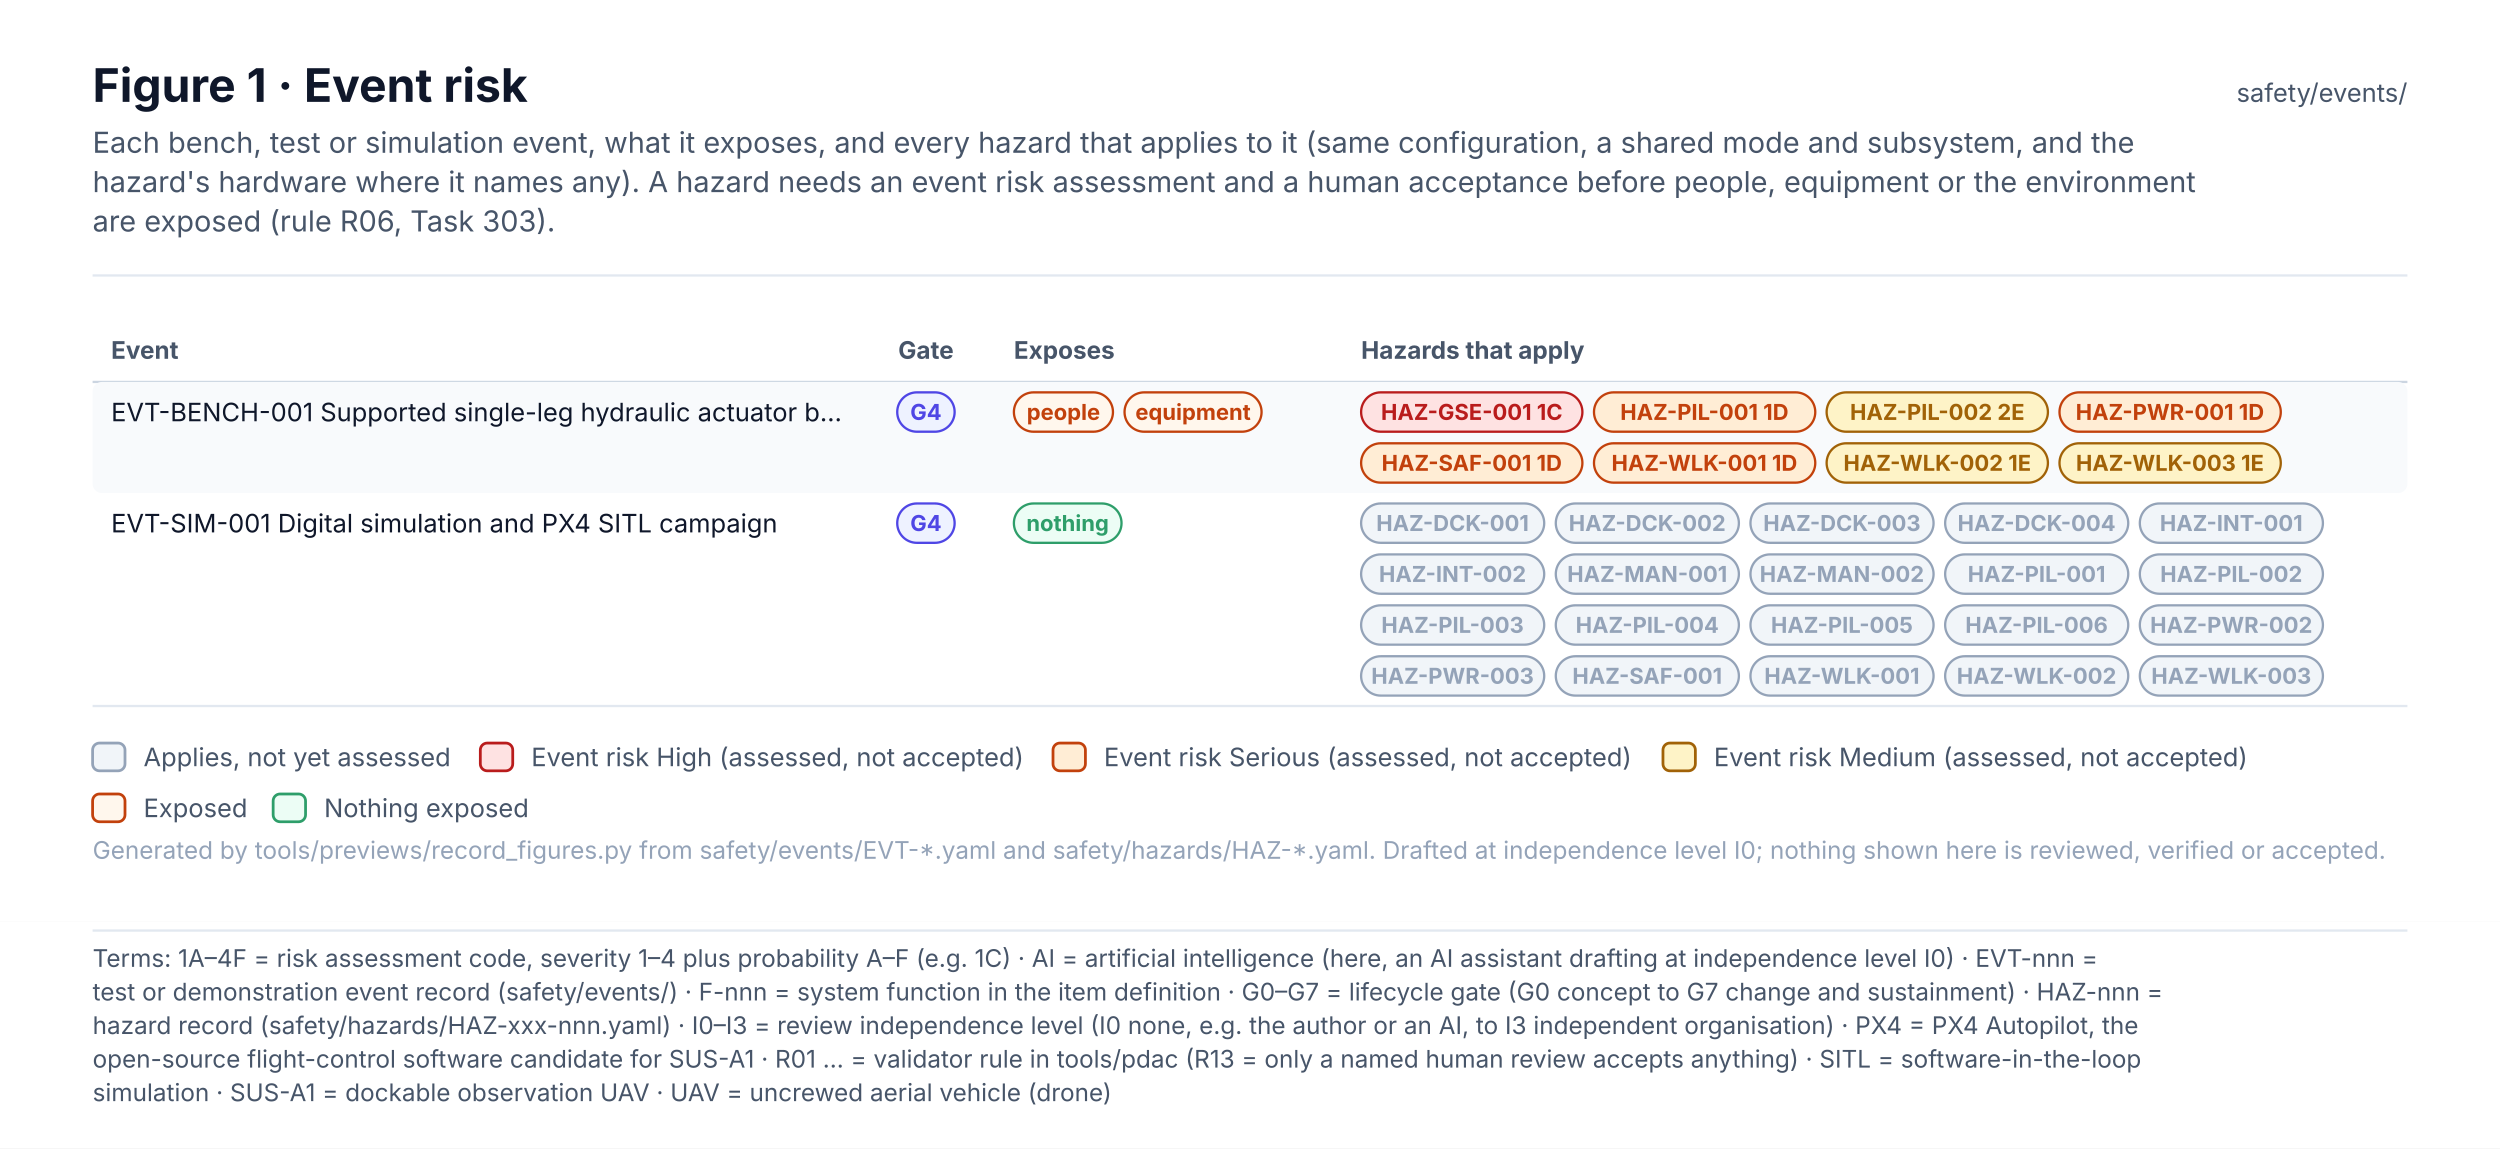
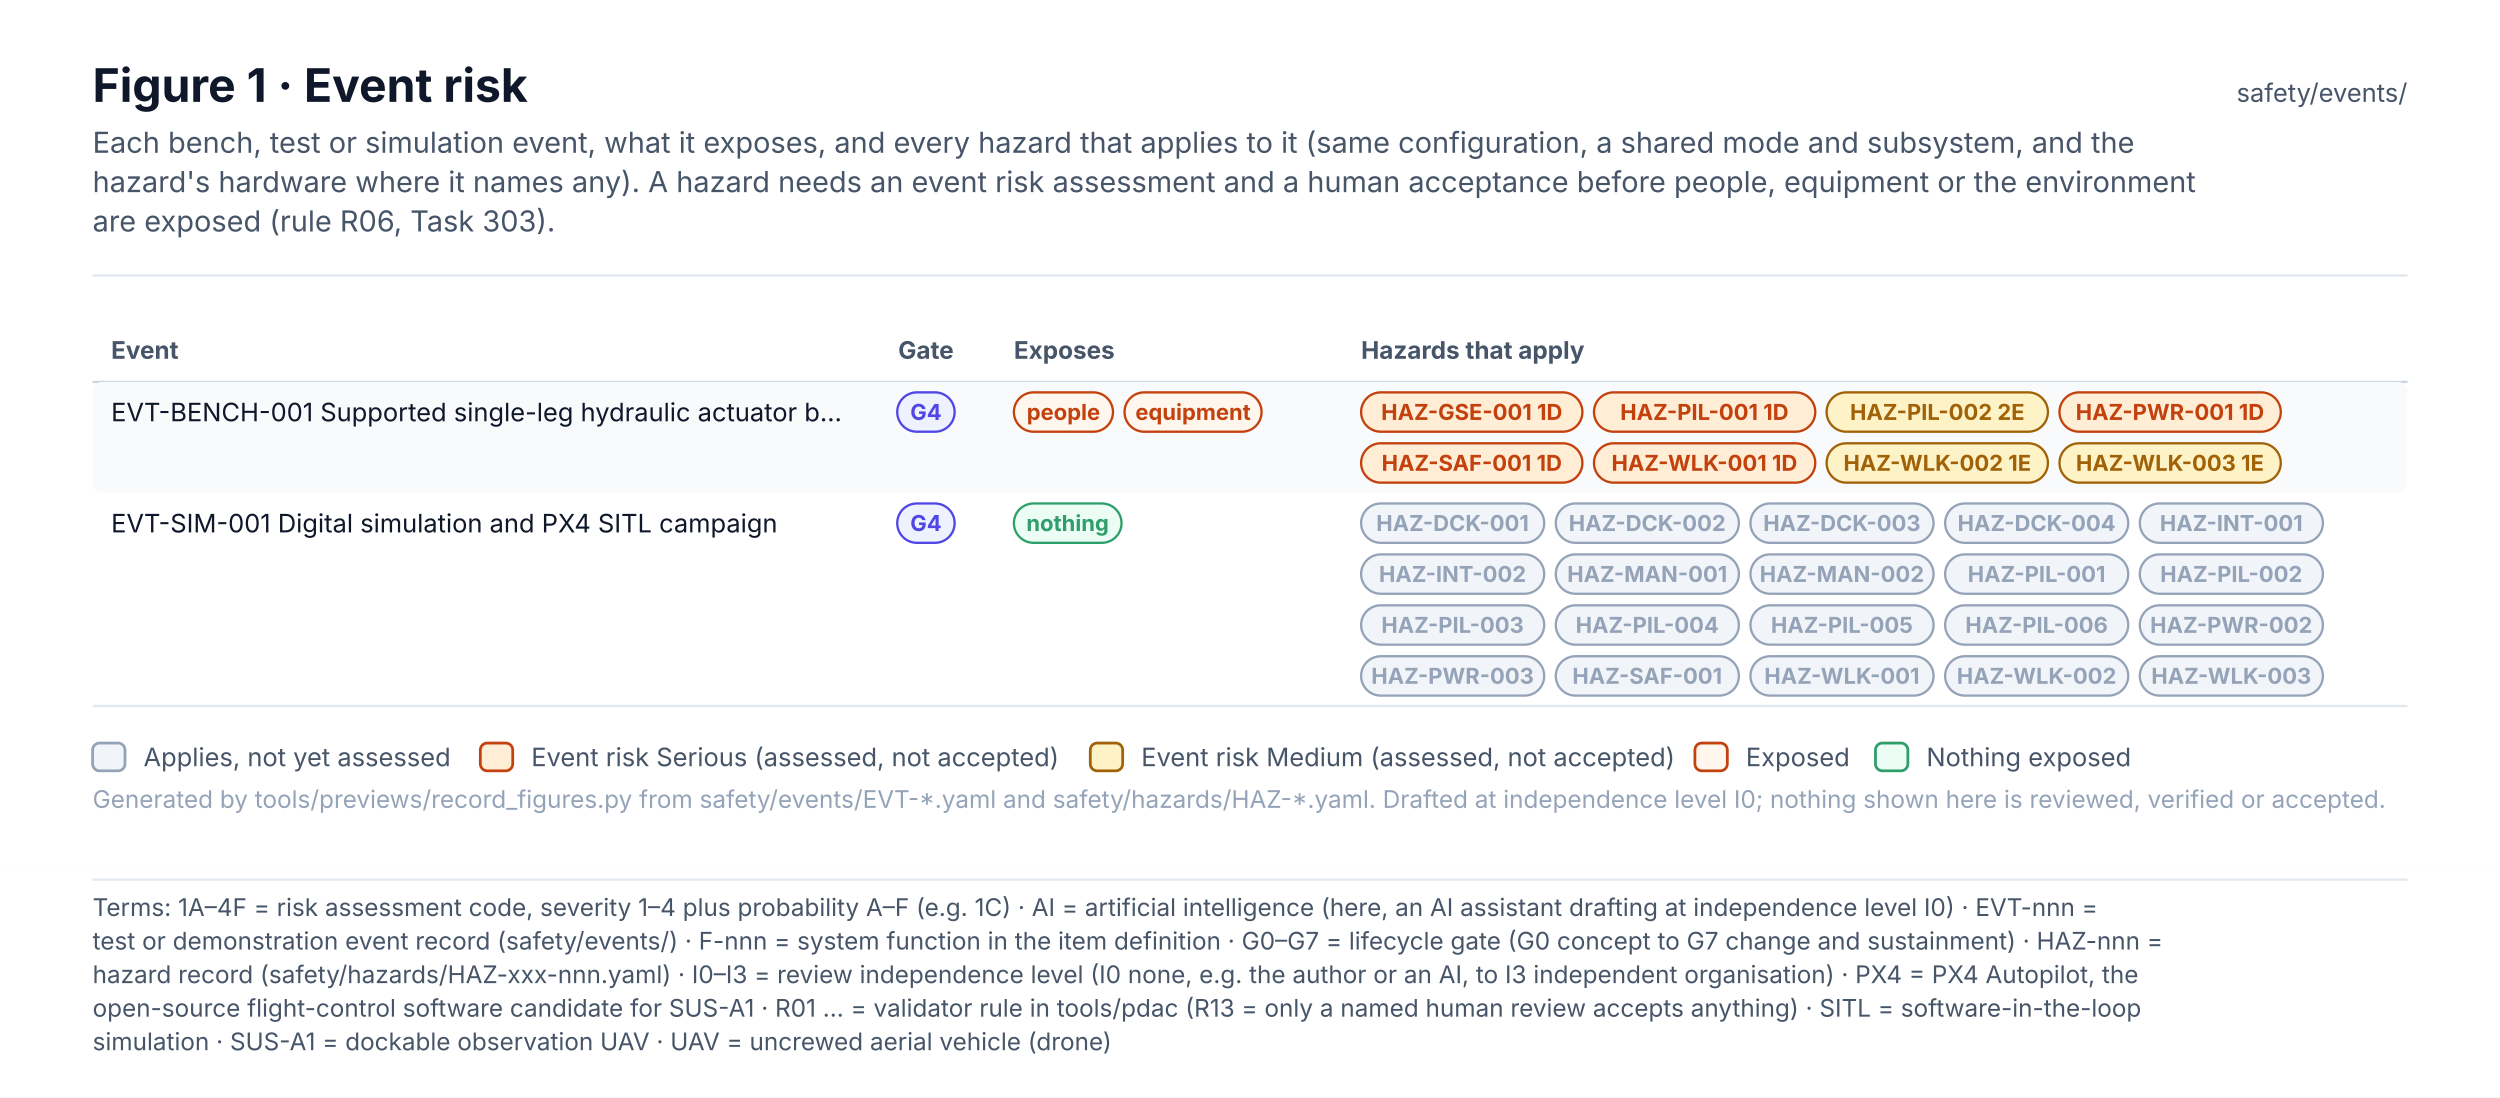
- <svg xmlns="http://www.w3.org/2000/svg" width="1080" height="496.1" viewBox="0 0 1080 496.1" font-family="Inter, 'Segoe UI', Helvetica, Arial, sans-serif" role="img">
+ <svg xmlns="http://www.w3.org/2000/svg" width="1080" height="474.1" viewBox="0 0 1080 474.1" font-family="Inter, 'Segoe UI', Helvetica, Arial, sans-serif" role="img">
  <defs>
    <pattern id="hatch" patternUnits="userSpaceOnUse" width="6" height="6" patternTransform="rotate(45)">
      <rect width="6" height="6" fill="#F1F5F9" />
      <line x1="0" y1="0" x2="0" y2="6" stroke="#E2E8F0" stroke-width="2" />
    </pattern>
    <marker id="arr-ink" viewBox="0 0 10 10" refX="9" refY="5" markerWidth="7" markerHeight="7" orient="auto-start-reverse">
      <path d="M0 0 L10 5 L0 10 z" fill="#475569" />
    </marker>
    <marker id="dia-ink" viewBox="0 0 16 10" refX="15" refY="5" markerWidth="12" markerHeight="8" orient="auto-start-reverse">
      <path d="M1 5 L8 1 L15 5 L8 9 z" fill="#475569" />
    </marker>
    <marker id="tri-ink" viewBox="0 0 12 12" refX="11" refY="6" markerWidth="10" markerHeight="10" orient="auto-start-reverse">
      <path d="M1 1 L11 6 L1 11 z" fill="#FFFFFF" stroke="#475569" stroke-width="1.2" />
    </marker>
    <marker id="arr-system" viewBox="0 0 10 10" refX="9" refY="5" markerWidth="7" markerHeight="7" orient="auto-start-reverse">
      <path d="M0 0 L10 5 L0 10 z" fill="#4F46E5" />
    </marker>
    <marker id="dia-system" viewBox="0 0 16 10" refX="15" refY="5" markerWidth="12" markerHeight="8" orient="auto-start-reverse">
      <path d="M1 5 L8 1 L15 5 L8 9 z" fill="#4F46E5" />
    </marker>
    <marker id="tri-system" viewBox="0 0 12 12" refX="11" refY="6" markerWidth="10" markerHeight="10" orient="auto-start-reverse">
      <path d="M1 1 L11 6 L1 11 z" fill="#FFFFFF" stroke="#4F46E5" stroke-width="1.2" />
    </marker>
    <marker id="arr-software" viewBox="0 0 10 10" refX="9" refY="5" markerWidth="7" markerHeight="7" orient="auto-start-reverse">
      <path d="M0 0 L10 5 L0 10 z" fill="#0F766E" />
    </marker>
    <marker id="dia-software" viewBox="0 0 16 10" refX="15" refY="5" markerWidth="12" markerHeight="8" orient="auto-start-reverse">
      <path d="M1 5 L8 1 L15 5 L8 9 z" fill="#0F766E" />
    </marker>
    <marker id="tri-software" viewBox="0 0 12 12" refX="11" refY="6" markerWidth="10" markerHeight="10" orient="auto-start-reverse">
      <path d="M1 1 L11 6 L1 11 z" fill="#FFFFFF" stroke="#0F766E" stroke-width="1.2" />
    </marker>
    <marker id="arr-safety" viewBox="0 0 10 10" refX="9" refY="5" markerWidth="7" markerHeight="7" orient="auto-start-reverse">
      <path d="M0 0 L10 5 L0 10 z" fill="#C2410C" />
    </marker>
    <marker id="dia-safety" viewBox="0 0 16 10" refX="15" refY="5" markerWidth="12" markerHeight="8" orient="auto-start-reverse">
      <path d="M1 5 L8 1 L15 5 L8 9 z" fill="#C2410C" />
    </marker>
    <marker id="tri-safety" viewBox="0 0 12 12" refX="11" refY="6" markerWidth="10" markerHeight="10" orient="auto-start-reverse">
      <path d="M1 1 L11 6 L1 11 z" fill="#FFFFFF" stroke="#C2410C" stroke-width="1.2" />
    </marker>
    <marker id="arr-interface" viewBox="0 0 10 10" refX="9" refY="5" markerWidth="7" markerHeight="7" orient="auto-start-reverse">
      <path d="M0 0 L10 5 L0 10 z" fill="#7C3AED" />
    </marker>
    <marker id="dia-interface" viewBox="0 0 16 10" refX="15" refY="5" markerWidth="12" markerHeight="8" orient="auto-start-reverse">
      <path d="M1 5 L8 1 L15 5 L8 9 z" fill="#7C3AED" />
    </marker>
    <marker id="tri-interface" viewBox="0 0 12 12" refX="11" refY="6" markerWidth="10" markerHeight="10" orient="auto-start-reverse">
      <path d="M1 1 L11 6 L1 11 z" fill="#FFFFFF" stroke="#7C3AED" stroke-width="1.2" />
    </marker>
    <marker id="arr-external" viewBox="0 0 10 10" refX="9" refY="5" markerWidth="7" markerHeight="7" orient="auto-start-reverse">
      <path d="M0 0 L10 5 L0 10 z" fill="#64748B" />
    </marker>
    <marker id="dia-external" viewBox="0 0 16 10" refX="15" refY="5" markerWidth="12" markerHeight="8" orient="auto-start-reverse">
      <path d="M1 5 L8 1 L15 5 L8 9 z" fill="#64748B" />
    </marker>
    <marker id="tri-external" viewBox="0 0 12 12" refX="11" refY="6" markerWidth="10" markerHeight="10" orient="auto-start-reverse">
      <path d="M1 1 L11 6 L1 11 z" fill="#FFFFFF" stroke="#64748B" stroke-width="1.2" />
    </marker>
    <marker id="arr-work" viewBox="0 0 10 10" refX="9" refY="5" markerWidth="7" markerHeight="7" orient="auto-start-reverse">
      <path d="M0 0 L10 5 L0 10 z" fill="#475569" />
    </marker>
    <marker id="dia-work" viewBox="0 0 16 10" refX="15" refY="5" markerWidth="12" markerHeight="8" orient="auto-start-reverse">
      <path d="M1 5 L8 1 L15 5 L8 9 z" fill="#475569" />
    </marker>
    <marker id="tri-work" viewBox="0 0 12 12" refX="11" refY="6" markerWidth="10" markerHeight="10" orient="auto-start-reverse">
      <path d="M1 1 L11 6 L1 11 z" fill="#FFFFFF" stroke="#475569" stroke-width="1.2" />
    </marker>
    <marker id="arr-muted" viewBox="0 0 10 10" refX="9" refY="5" markerWidth="7" markerHeight="7" orient="auto-start-reverse">
      <path d="M0 0 L10 5 L0 10 z" fill="#94A3B8" />
    </marker>
    <marker id="dia-muted" viewBox="0 0 16 10" refX="15" refY="5" markerWidth="12" markerHeight="8" orient="auto-start-reverse">
      <path d="M1 5 L8 1 L15 5 L8 9 z" fill="#94A3B8" />
    </marker>
    <marker id="tri-muted" viewBox="0 0 12 12" refX="11" refY="6" markerWidth="10" markerHeight="10" orient="auto-start-reverse">
      <path d="M1 1 L11 6 L1 11 z" fill="#FFFFFF" stroke="#94A3B8" stroke-width="1.2" />
    </marker>
    <marker id="arr-current" viewBox="0 0 10 10" refX="9" refY="5" markerWidth="7" markerHeight="7" orient="auto-start-reverse">
      <path d="M0 0 L10 5 L0 10 z" fill="#0F172A" />
    </marker>
    <marker id="dia-current" viewBox="0 0 16 10" refX="15" refY="5" markerWidth="12" markerHeight="8" orient="auto-start-reverse">
      <path d="M1 5 L8 1 L15 5 L8 9 z" fill="#0F172A" />
    </marker>
    <marker id="tri-current" viewBox="0 0 12 12" refX="11" refY="6" markerWidth="10" markerHeight="10" orient="auto-start-reverse">
      <path d="M1 1 L11 6 L1 11 z" fill="#FFFFFF" stroke="#0F172A" stroke-width="1.2" />
    </marker>
    <marker id="arr-ok" viewBox="0 0 10 10" refX="9" refY="5" markerWidth="7" markerHeight="7" orient="auto-start-reverse">
      <path d="M0 0 L10 5 L0 10 z" fill="#2E9E6A" />
    </marker>
    <marker id="dia-ok" viewBox="0 0 16 10" refX="15" refY="5" markerWidth="12" markerHeight="8" orient="auto-start-reverse">
      <path d="M1 5 L8 1 L15 5 L8 9 z" fill="#2E9E6A" />
    </marker>
    <marker id="tri-ok" viewBox="0 0 12 12" refX="11" refY="6" markerWidth="10" markerHeight="10" orient="auto-start-reverse">
      <path d="M1 1 L11 6 L1 11 z" fill="#FFFFFF" stroke="#2E9E6A" stroke-width="1.2" />
    </marker>
    <marker id="arr-amber" viewBox="0 0 10 10" refX="9" refY="5" markerWidth="7" markerHeight="7" orient="auto-start-reverse">
      <path d="M0 0 L10 5 L0 10 z" fill="#D97706" />
    </marker>
    <marker id="dia-amber" viewBox="0 0 16 10" refX="15" refY="5" markerWidth="12" markerHeight="8" orient="auto-start-reverse">
      <path d="M1 5 L8 1 L15 5 L8 9 z" fill="#D97706" />
    </marker>
    <marker id="tri-amber" viewBox="0 0 12 12" refX="11" refY="6" markerWidth="10" markerHeight="10" orient="auto-start-reverse">
      <path d="M1 1 L11 6 L1 11 z" fill="#FFFFFF" stroke="#D97706" stroke-width="1.2" />
    </marker>
    <marker id="arr-red" viewBox="0 0 10 10" refX="9" refY="5" markerWidth="7" markerHeight="7" orient="auto-start-reverse">
      <path d="M0 0 L10 5 L0 10 z" fill="#D2553F" />
    </marker>
    <marker id="dia-red" viewBox="0 0 16 10" refX="15" refY="5" markerWidth="12" markerHeight="8" orient="auto-start-reverse">
      <path d="M1 5 L8 1 L15 5 L8 9 z" fill="#D2553F" />
    </marker>
    <marker id="tri-red" viewBox="0 0 12 12" refX="11" refY="6" markerWidth="10" markerHeight="10" orient="auto-start-reverse">
      <path d="M1 1 L11 6 L1 11 z" fill="#FFFFFF" stroke="#D2553F" stroke-width="1.2" />
    </marker>
  </defs>
-   <rect x="0" y="0" width="1080" height="398" rx="0" fill="#FFFFFF" stroke="none" stroke-width="0" />
+   <rect x="0" y="0" width="1080" height="376" rx="0" fill="#FFFFFF" stroke="none" stroke-width="0" />
  <text x="40" y="44" font-size="20" fill="#0F172A" font-weight="700">Figure 1 · Event risk</text>
  <text x="40" y="66" font-size="12.5" fill="#475569">Each bench, test or simulation event, what it exposes, and every hazard that applies to it (same configuration, a shared mode and subsystem, and the</text>
  <text x="40" y="83" font-size="12.5" fill="#475569">hazard's hardware where it names any). A hazard needs an event risk assessment and a human acceptance before people, equipment or the environment</text>
  <text x="40" y="100" font-size="12.5" fill="#475569">are exposed (rule R06, Task 303).</text>
  <text x="1040" y="44" font-size="11" fill="#475569" text-anchor="end">safety/events/</text>
  <line x1="40" y1="119" x2="1040" y2="119" stroke="#E2E8F0" stroke-width="1" />
  <g transform="translate(0 141)">
    <text x="48" y="14" font-size="10.5" fill="#475569" font-weight="700">Event</text>
    <text x="400" y="14" font-size="10.5" fill="#475569" font-weight="700" text-anchor="middle">Gate</text>
    <text x="438" y="14" font-size="10.5" fill="#475569" font-weight="700">Exposes</text>
    <text x="588" y="14" font-size="10.5" fill="#475569" font-weight="700">Hazards that apply</text>
    <line x1="40" y1="24" x2="1040" y2="24" stroke="#CBD5E1" stroke-width="1" />
    <rect x="40" y="24" width="1000" height="48" rx="4" fill="#F8FAFC" stroke="none" stroke-width="0" />
    <text x="48" y="41" font-size="11" fill="#0F172A">EVT-BENCH-001  Supported single-leg hydraulic actuator b…</text>
    <rect x="387.6" y="28.5" width="24.8" height="17" rx="8.5" fill="#EEF2FF" stroke="#4F46E5" stroke-width="1" />
    <text x="400" y="40.4" font-size="9.5" fill="#4F46E5" font-weight="700" text-anchor="middle">G4</text>
    <rect x="438" y="28.5" width="42.8" height="17" rx="8.5" fill="#FFF7ED" stroke="#C2410C" stroke-width="1" />
    <text x="459.4" y="40.4" font-size="9.5" fill="#C2410C" font-weight="700" text-anchor="middle">people</text>
    <rect x="485.8" y="28.5" width="59.2" height="17" rx="8.5" fill="#FFF7ED" stroke="#C2410C" stroke-width="1" />
    <text x="515.4" y="40.4" font-size="9.5" fill="#C2410C" font-weight="700" text-anchor="middle">equipment</text>
-     <rect x="588" y="28.5" width="95.6" height="17" rx="8.5" fill="#FEE2E2" stroke="#B91C1C" stroke-width="1" />
-     <text x="635.8" y="40.4" font-size="9.5" fill="#B91C1C" font-weight="700" text-anchor="middle">HAZ-GSE-001 1C</text>
+     <rect x="588" y="28.5" width="95.6" height="17" rx="8.5" fill="#FFEDD5" stroke="#C2410C" stroke-width="1" />
+     <text x="635.8" y="40.4" font-size="9.5" fill="#C2410C" font-weight="700" text-anchor="middle">HAZ-GSE-001 1D</text>
    <rect x="688.6" y="28.5" width="95.6" height="17" rx="8.5" fill="#FFEDD5" stroke="#C2410C" stroke-width="1" />
    <text x="736.3" y="40.4" font-size="9.5" fill="#C2410C" font-weight="700" text-anchor="middle">HAZ-PIL-001 1D</text>
    <rect x="789.1" y="28.5" width="95.6" height="17" rx="8.5" fill="#FEF3C7" stroke="#A16207" stroke-width="1" />
    <text x="836.9" y="40.4" font-size="9.5" fill="#A16207" font-weight="700" text-anchor="middle">HAZ-PIL-002 2E</text>
    <rect x="889.7" y="28.5" width="95.6" height="17" rx="8.5" fill="#FFEDD5" stroke="#C2410C" stroke-width="1" />
    <text x="937.4" y="40.4" font-size="9.5" fill="#C2410C" font-weight="700" text-anchor="middle">HAZ-PWR-001 1D</text>
    <rect x="588" y="50.5" width="95.6" height="17" rx="8.5" fill="#FFEDD5" stroke="#C2410C" stroke-width="1" />
    <text x="635.8" y="62.4" font-size="9.5" fill="#C2410C" font-weight="700" text-anchor="middle">HAZ-SAF-001 1D</text>
    <rect x="688.6" y="50.5" width="95.6" height="17" rx="8.5" fill="#FFEDD5" stroke="#C2410C" stroke-width="1" />
    <text x="736.3" y="62.4" font-size="9.5" fill="#C2410C" font-weight="700" text-anchor="middle">HAZ-WLK-001 1D</text>
    <rect x="789.1" y="50.5" width="95.6" height="17" rx="8.5" fill="#FEF3C7" stroke="#A16207" stroke-width="1" />
    <text x="836.9" y="62.4" font-size="9.5" fill="#A16207" font-weight="700" text-anchor="middle">HAZ-WLK-002 1E</text>
    <rect x="889.7" y="50.5" width="95.6" height="17" rx="8.5" fill="#FEF3C7" stroke="#A16207" stroke-width="1" />
    <text x="937.4" y="62.4" font-size="9.5" fill="#A16207" font-weight="700" text-anchor="middle">HAZ-WLK-003 1E</text>
    <text x="48" y="89" font-size="11" fill="#0F172A">EVT-SIM-001  Digital simulation and PX4 SITL campaign</text>
    <rect x="387.6" y="76.5" width="24.8" height="17" rx="8.5" fill="#EEF2FF" stroke="#4F46E5" stroke-width="1" />
    <text x="400" y="88.4" font-size="9.5" fill="#4F46E5" font-weight="700" text-anchor="middle">G4</text>
    <rect x="438" y="76.5" width="46.5" height="17" rx="8.5" fill="#ECFDF5" stroke="#2E9E6A" stroke-width="1" />
    <text x="461.2" y="88.4" font-size="9.5" fill="#2E9E6A" font-weight="700" text-anchor="middle">nothing</text>
    <rect x="588" y="76.5" width="79.1" height="17" rx="8.5" fill="#F1F5F9" stroke="#94A3B8" stroke-width="1" />
    <text x="627.5" y="88.4" font-size="9.5" fill="#94A3B8" font-weight="700" text-anchor="middle">HAZ-DCK-001</text>
    <rect x="672.1" y="76.5" width="79.1" height="17" rx="8.5" fill="#F1F5F9" stroke="#94A3B8" stroke-width="1" />
    <text x="711.6" y="88.4" font-size="9.5" fill="#94A3B8" font-weight="700" text-anchor="middle">HAZ-DCK-002</text>
    <rect x="756.2" y="76.5" width="79.1" height="17" rx="8.5" fill="#F1F5F9" stroke="#94A3B8" stroke-width="1" />
    <text x="795.7" y="88.4" font-size="9.5" fill="#94A3B8" font-weight="700" text-anchor="middle">HAZ-DCK-003</text>
    <rect x="840.3" y="76.5" width="79.1" height="17" rx="8.5" fill="#F1F5F9" stroke="#94A3B8" stroke-width="1" />
    <text x="879.8" y="88.4" font-size="9.5" fill="#94A3B8" font-weight="700" text-anchor="middle">HAZ-DCK-004</text>
    <rect x="924.4" y="76.5" width="79.1" height="17" rx="8.5" fill="#F1F5F9" stroke="#94A3B8" stroke-width="1" />
    <text x="963.9" y="88.4" font-size="9.5" fill="#94A3B8" font-weight="700" text-anchor="middle">HAZ-INT-001</text>
    <rect x="588" y="98.5" width="79.1" height="17" rx="8.5" fill="#F1F5F9" stroke="#94A3B8" stroke-width="1" />
    <text x="627.5" y="110.4" font-size="9.5" fill="#94A3B8" font-weight="700" text-anchor="middle">HAZ-INT-002</text>
    <rect x="672.1" y="98.5" width="79.1" height="17" rx="8.5" fill="#F1F5F9" stroke="#94A3B8" stroke-width="1" />
    <text x="711.6" y="110.4" font-size="9.5" fill="#94A3B8" font-weight="700" text-anchor="middle">HAZ-MAN-001</text>
    <rect x="756.2" y="98.5" width="79.1" height="17" rx="8.5" fill="#F1F5F9" stroke="#94A3B8" stroke-width="1" />
    <text x="795.7" y="110.4" font-size="9.5" fill="#94A3B8" font-weight="700" text-anchor="middle">HAZ-MAN-002</text>
    <rect x="840.3" y="98.5" width="79.1" height="17" rx="8.5" fill="#F1F5F9" stroke="#94A3B8" stroke-width="1" />
    <text x="879.8" y="110.4" font-size="9.5" fill="#94A3B8" font-weight="700" text-anchor="middle">HAZ-PIL-001</text>
    <rect x="924.4" y="98.5" width="79.1" height="17" rx="8.5" fill="#F1F5F9" stroke="#94A3B8" stroke-width="1" />
    <text x="963.9" y="110.4" font-size="9.5" fill="#94A3B8" font-weight="700" text-anchor="middle">HAZ-PIL-002</text>
    <rect x="588" y="120.5" width="79.1" height="17" rx="8.5" fill="#F1F5F9" stroke="#94A3B8" stroke-width="1" />
    <text x="627.5" y="132.4" font-size="9.5" fill="#94A3B8" font-weight="700" text-anchor="middle">HAZ-PIL-003</text>
    <rect x="672.1" y="120.5" width="79.1" height="17" rx="8.5" fill="#F1F5F9" stroke="#94A3B8" stroke-width="1" />
    <text x="711.6" y="132.4" font-size="9.5" fill="#94A3B8" font-weight="700" text-anchor="middle">HAZ-PIL-004</text>
    <rect x="756.2" y="120.5" width="79.1" height="17" rx="8.5" fill="#F1F5F9" stroke="#94A3B8" stroke-width="1" />
    <text x="795.7" y="132.4" font-size="9.5" fill="#94A3B8" font-weight="700" text-anchor="middle">HAZ-PIL-005</text>
    <rect x="840.3" y="120.5" width="79.1" height="17" rx="8.5" fill="#F1F5F9" stroke="#94A3B8" stroke-width="1" />
    <text x="879.8" y="132.4" font-size="9.5" fill="#94A3B8" font-weight="700" text-anchor="middle">HAZ-PIL-006</text>
    <rect x="924.4" y="120.5" width="79.1" height="17" rx="8.5" fill="#F1F5F9" stroke="#94A3B8" stroke-width="1" />
    <text x="963.9" y="132.4" font-size="9.5" fill="#94A3B8" font-weight="700" text-anchor="middle">HAZ-PWR-002</text>
    <rect x="588" y="142.5" width="79.1" height="17" rx="8.5" fill="#F1F5F9" stroke="#94A3B8" stroke-width="1" />
    <text x="627.5" y="154.4" font-size="9.5" fill="#94A3B8" font-weight="700" text-anchor="middle">HAZ-PWR-003</text>
    <rect x="672.1" y="142.5" width="79.1" height="17" rx="8.5" fill="#F1F5F9" stroke="#94A3B8" stroke-width="1" />
    <text x="711.6" y="154.4" font-size="9.5" fill="#94A3B8" font-weight="700" text-anchor="middle">HAZ-SAF-001</text>
    <rect x="756.2" y="142.5" width="79.1" height="17" rx="8.5" fill="#F1F5F9" stroke="#94A3B8" stroke-width="1" />
    <text x="795.7" y="154.4" font-size="9.5" fill="#94A3B8" font-weight="700" text-anchor="middle">HAZ-WLK-001</text>
    <rect x="840.3" y="142.5" width="79.1" height="17" rx="8.5" fill="#F1F5F9" stroke="#94A3B8" stroke-width="1" />
    <text x="879.8" y="154.4" font-size="9.5" fill="#94A3B8" font-weight="700" text-anchor="middle">HAZ-WLK-002</text>
    <rect x="924.4" y="142.5" width="79.1" height="17" rx="8.5" fill="#F1F5F9" stroke="#94A3B8" stroke-width="1" />
    <text x="963.9" y="154.4" font-size="9.5" fill="#94A3B8" font-weight="700" text-anchor="middle">HAZ-WLK-003</text>
    <line x1="40" y1="164" x2="1040" y2="164" stroke="#E2E8F0" stroke-width="1" />
  </g>
  <rect x="40" y="321" width="14" height="12" rx="3" fill="#F1F5F9" stroke="#94A3B8" stroke-width="1.2" />
  <text x="62" y="331" font-size="11" fill="#475569">Applies, not yet assessed</text>
-   <rect x="207.5" y="321" width="14" height="12" rx="3" fill="#FEE2E2" stroke="#B91C1C" stroke-width="1.2" />
-   <text x="229.5" y="331" font-size="11" fill="#475569">Event risk High (assessed, not accepted)</text>
-   <rect x="454.9" y="321" width="14" height="12" rx="3" fill="#FFEDD5" stroke="#C2410C" stroke-width="1.2" />
-   <text x="476.9" y="331" font-size="11" fill="#475569">Event risk Serious (assessed, not accepted)</text>
-   <rect x="718.4" y="321" width="14" height="12" rx="3" fill="#FEF3C7" stroke="#A16207" stroke-width="1.2" />
-   <text x="740.4" y="331" font-size="11" fill="#475569">Event risk Medium (assessed, not accepted)</text>
-   <rect x="40" y="343" width="14" height="12" rx="3" fill="#FFF7ED" stroke="#C2410C" stroke-width="1.2" />
-   <text x="62" y="353" font-size="11" fill="#475569">Exposed</text>
-   <rect x="118" y="343" width="14" height="12" rx="3" fill="#ECFDF5" stroke="#2E9E6A" stroke-width="1.2" />
-   <text x="140" y="353" font-size="11" fill="#475569">Nothing exposed</text>
-   <text x="40" y="371" font-size="10.5" fill="#94A3B8">Generated by tools/previews/record_figures.py from safety/events/EVT-*.yaml and safety/hazards/HAZ-*.yaml. Drafted at independence level I0; nothing shown here is reviewed, verified or accepted.</text>
-   <g class="terms" data-base-h="398">
-     <rect x="0" y="398" width="1080" height="98.1" fill="#FFFFFF" />
-     <line x1="40" y1="402" x2="1040" y2="402" stroke="#E2E8F0" stroke-width="1" />
-     <text x="40" y="417.7" font-size="10.5" fill="#475569" font-family="Inter, 'Segoe UI', Helvetica, Arial, sans-serif">Terms: 1A–4F = risk assessment code, severity 1–4 plus probability A–F (e.g. 1C) · AI = artificial intelligence (here, an AI assistant drafting at independence level I0) · EVT-nnn =</text>
-     <text x="40" y="432.2" font-size="10.5" fill="#475569" font-family="Inter, 'Segoe UI', Helvetica, Arial, sans-serif">test or demonstration event record (safety/events/) · F-nnn = system function in the item definition · G0–G7 = lifecycle gate (G0 concept to G7 change and sustainment) · HAZ-nnn =</text>
-     <text x="40" y="446.7" font-size="10.5" fill="#475569" font-family="Inter, 'Segoe UI', Helvetica, Arial, sans-serif">hazard record (safety/hazards/HAZ-xxx-nnn.yaml) · I0–I3 = review independence level (I0 none, e.g. the author or an AI, to I3 independent organisation) · PX4 = PX4 Autopilot, the</text>
-     <text x="40" y="461.2" font-size="10.5" fill="#475569" font-family="Inter, 'Segoe UI', Helvetica, Arial, sans-serif">open-source flight-control software candidate for SUS-A1 · R01 … = validator rule in tools/pdac (R13 = only a named human review accepts anything) · SITL = software-in-the-loop</text>
-     <text x="40" y="475.7" font-size="10.5" fill="#475569" font-family="Inter, 'Segoe UI', Helvetica, Arial, sans-serif">simulation · SUS-A1 = dockable observation UAV · UAV = uncrewed aerial vehicle (drone)</text>
+   <rect x="207.5" y="321" width="14" height="12" rx="3" fill="#FFEDD5" stroke="#C2410C" stroke-width="1.2" />
+   <text x="229.5" y="331" font-size="11" fill="#475569">Event risk Serious (assessed, not accepted)</text>
+   <rect x="471" y="321" width="14" height="12" rx="3" fill="#FEF3C7" stroke="#A16207" stroke-width="1.2" />
+   <text x="493" y="331" font-size="11" fill="#475569">Event risk Medium (assessed, not accepted)</text>
+   <rect x="732.2" y="321" width="14" height="12" rx="3" fill="#FFF7ED" stroke="#C2410C" stroke-width="1.2" />
+   <text x="754.2" y="331" font-size="11" fill="#475569">Exposed</text>
+   <rect x="810.2" y="321" width="14" height="12" rx="3" fill="#ECFDF5" stroke="#2E9E6A" stroke-width="1.2" />
+   <text x="832.2" y="331" font-size="11" fill="#475569">Nothing exposed</text>
+   <text x="40" y="349" font-size="10.5" fill="#94A3B8">Generated by tools/previews/record_figures.py from safety/events/EVT-*.yaml and safety/hazards/HAZ-*.yaml. Drafted at independence level I0; nothing shown here is reviewed, verified or accepted.</text>
+   <g class="terms" data-base-h="376">
+     <rect x="0" y="376" width="1080" height="98.1" fill="#FFFFFF" />
+     <line x1="40" y1="380" x2="1040" y2="380" stroke="#E2E8F0" stroke-width="1" />
+     <text x="40" y="395.7" font-size="10.5" fill="#475569" font-family="Inter, 'Segoe UI', Helvetica, Arial, sans-serif">Terms: 1A–4F = risk assessment code, severity 1–4 plus probability A–F (e.g. 1C) · AI = artificial intelligence (here, an AI assistant drafting at independence level I0) · EVT-nnn =</text>
+     <text x="40" y="410.2" font-size="10.5" fill="#475569" font-family="Inter, 'Segoe UI', Helvetica, Arial, sans-serif">test or demonstration event record (safety/events/) · F-nnn = system function in the item definition · G0–G7 = lifecycle gate (G0 concept to G7 change and sustainment) · HAZ-nnn =</text>
+     <text x="40" y="424.7" font-size="10.5" fill="#475569" font-family="Inter, 'Segoe UI', Helvetica, Arial, sans-serif">hazard record (safety/hazards/HAZ-xxx-nnn.yaml) · I0–I3 = review independence level (I0 none, e.g. the author or an AI, to I3 independent organisation) · PX4 = PX4 Autopilot, the</text>
+     <text x="40" y="439.2" font-size="10.5" fill="#475569" font-family="Inter, 'Segoe UI', Helvetica, Arial, sans-serif">open-source flight-control software candidate for SUS-A1 · R01 … = validator rule in tools/pdac (R13 = only a named human review accepts anything) · SITL = software-in-the-loop</text>
+     <text x="40" y="453.7" font-size="10.5" fill="#475569" font-family="Inter, 'Segoe UI', Helvetica, Arial, sans-serif">simulation · SUS-A1 = dockable observation UAV · UAV = uncrewed aerial vehicle (drone)</text>
  </g>
</svg>
